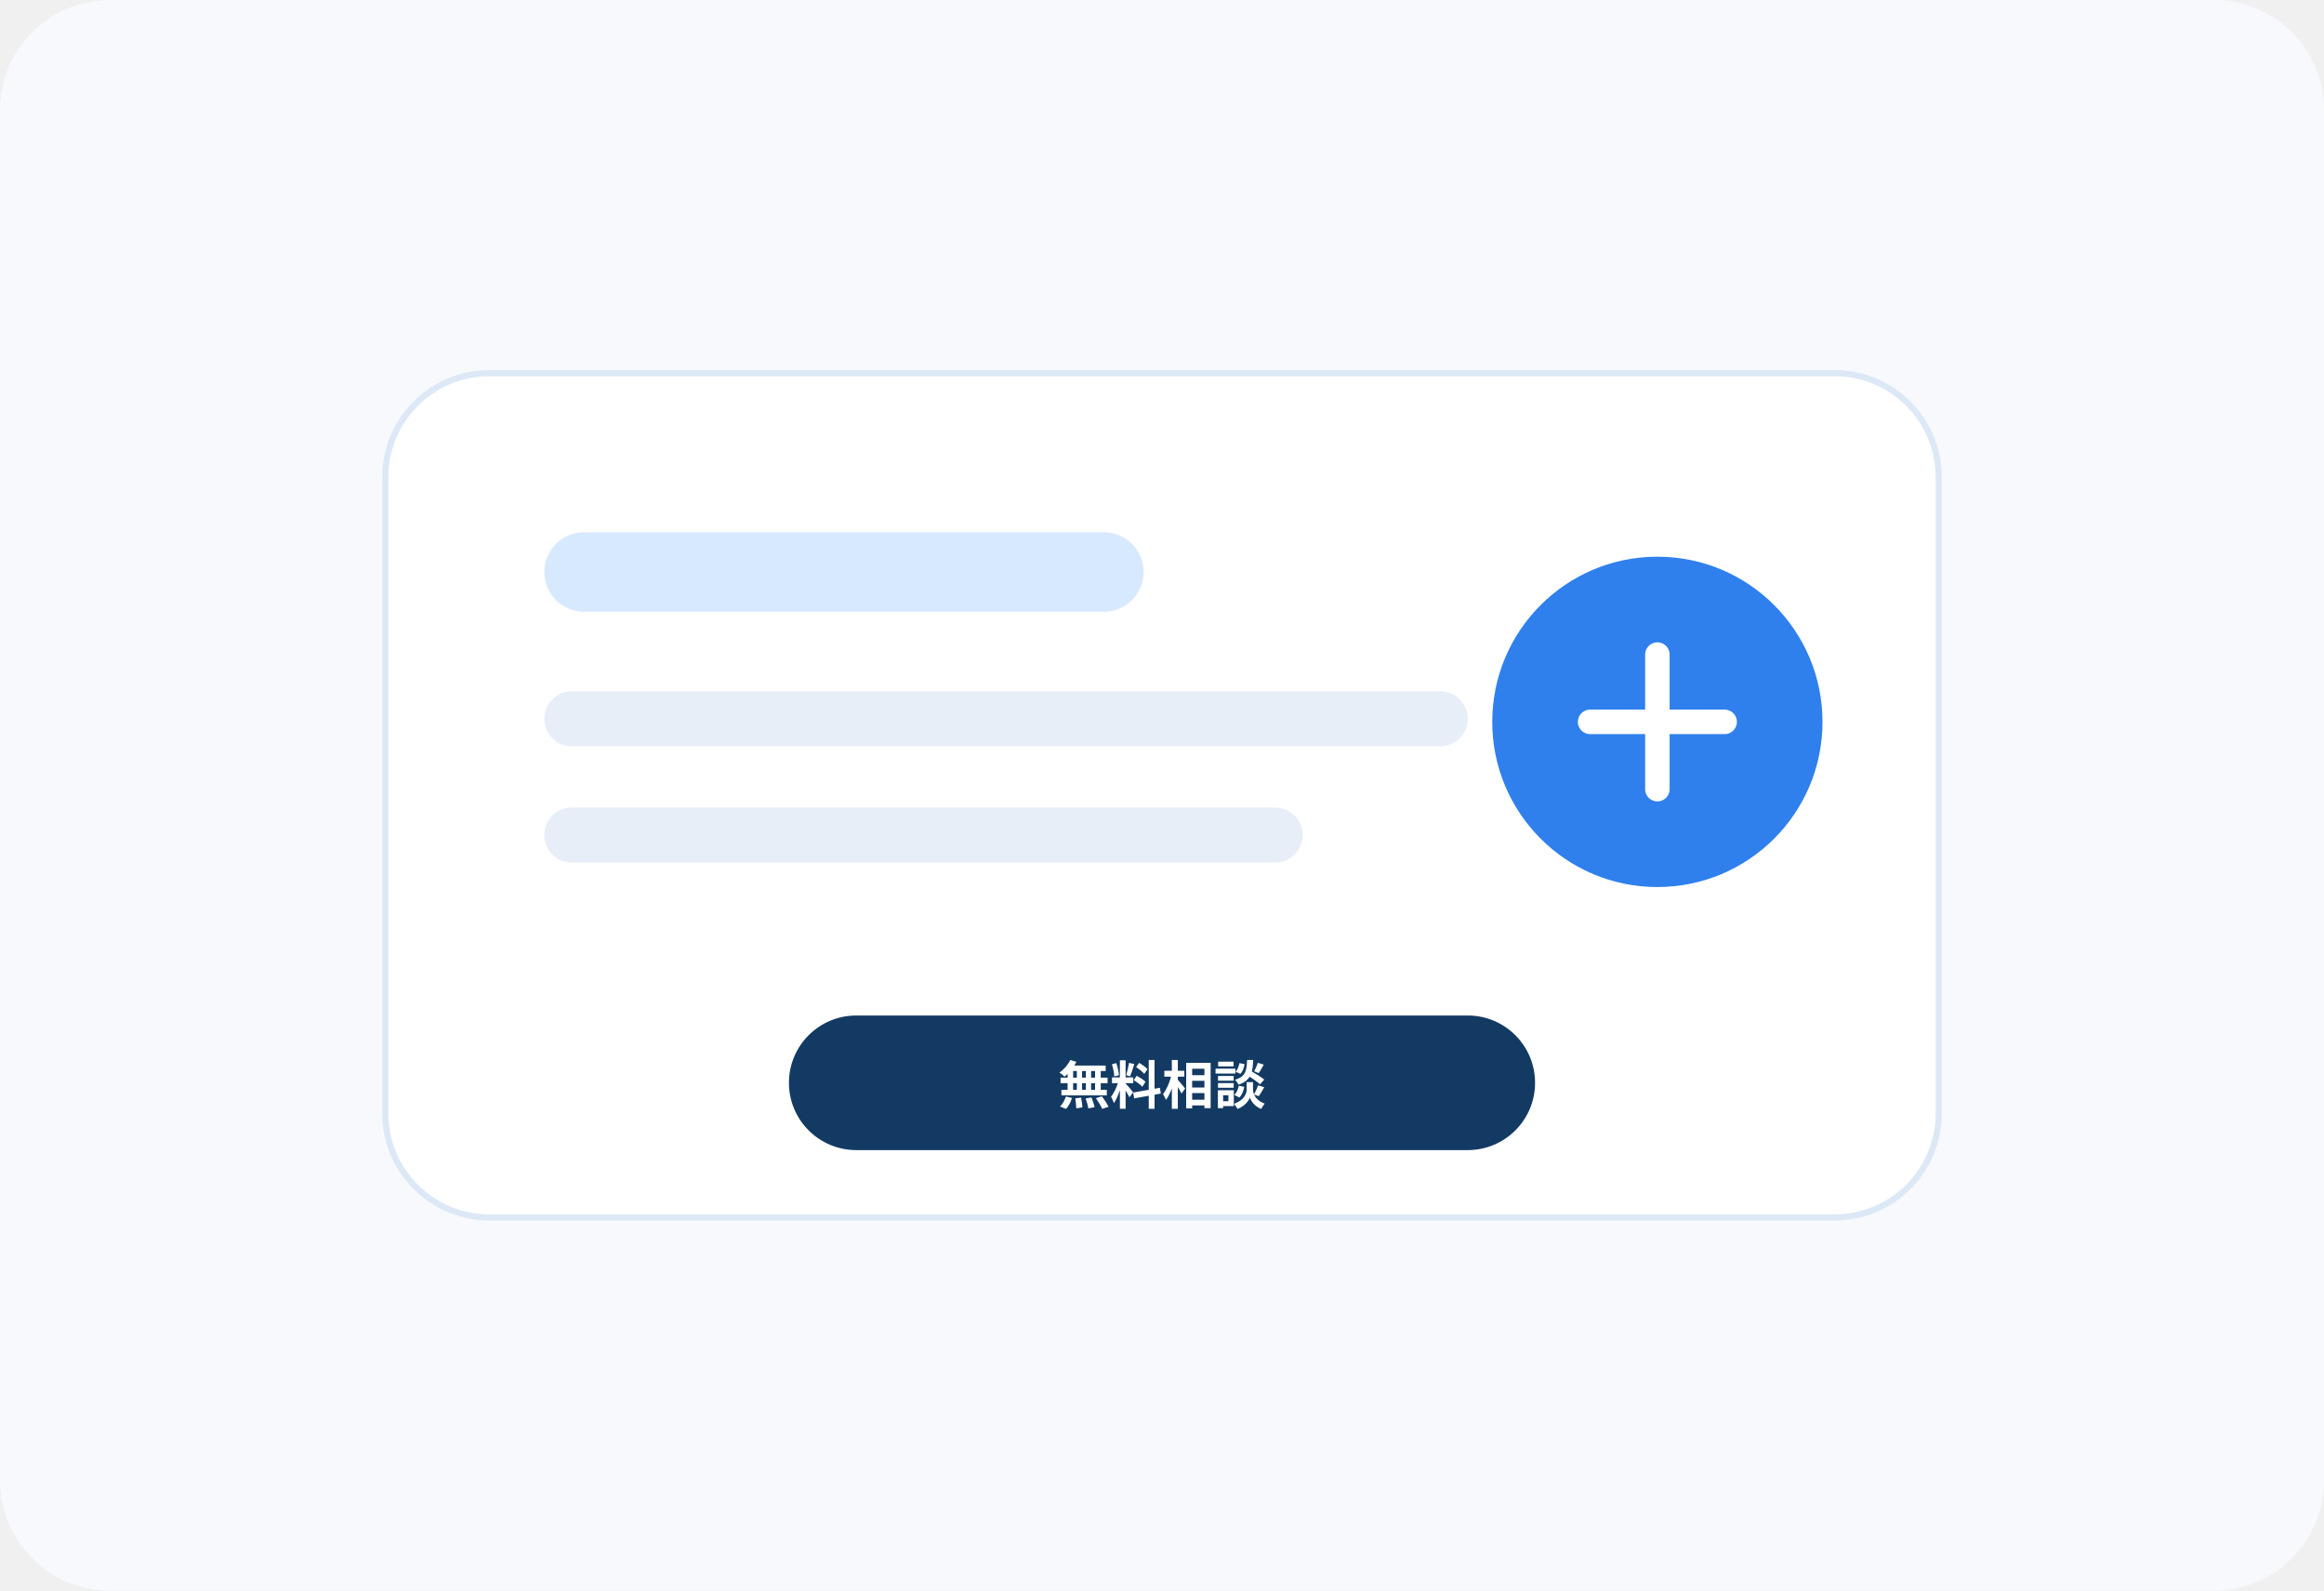
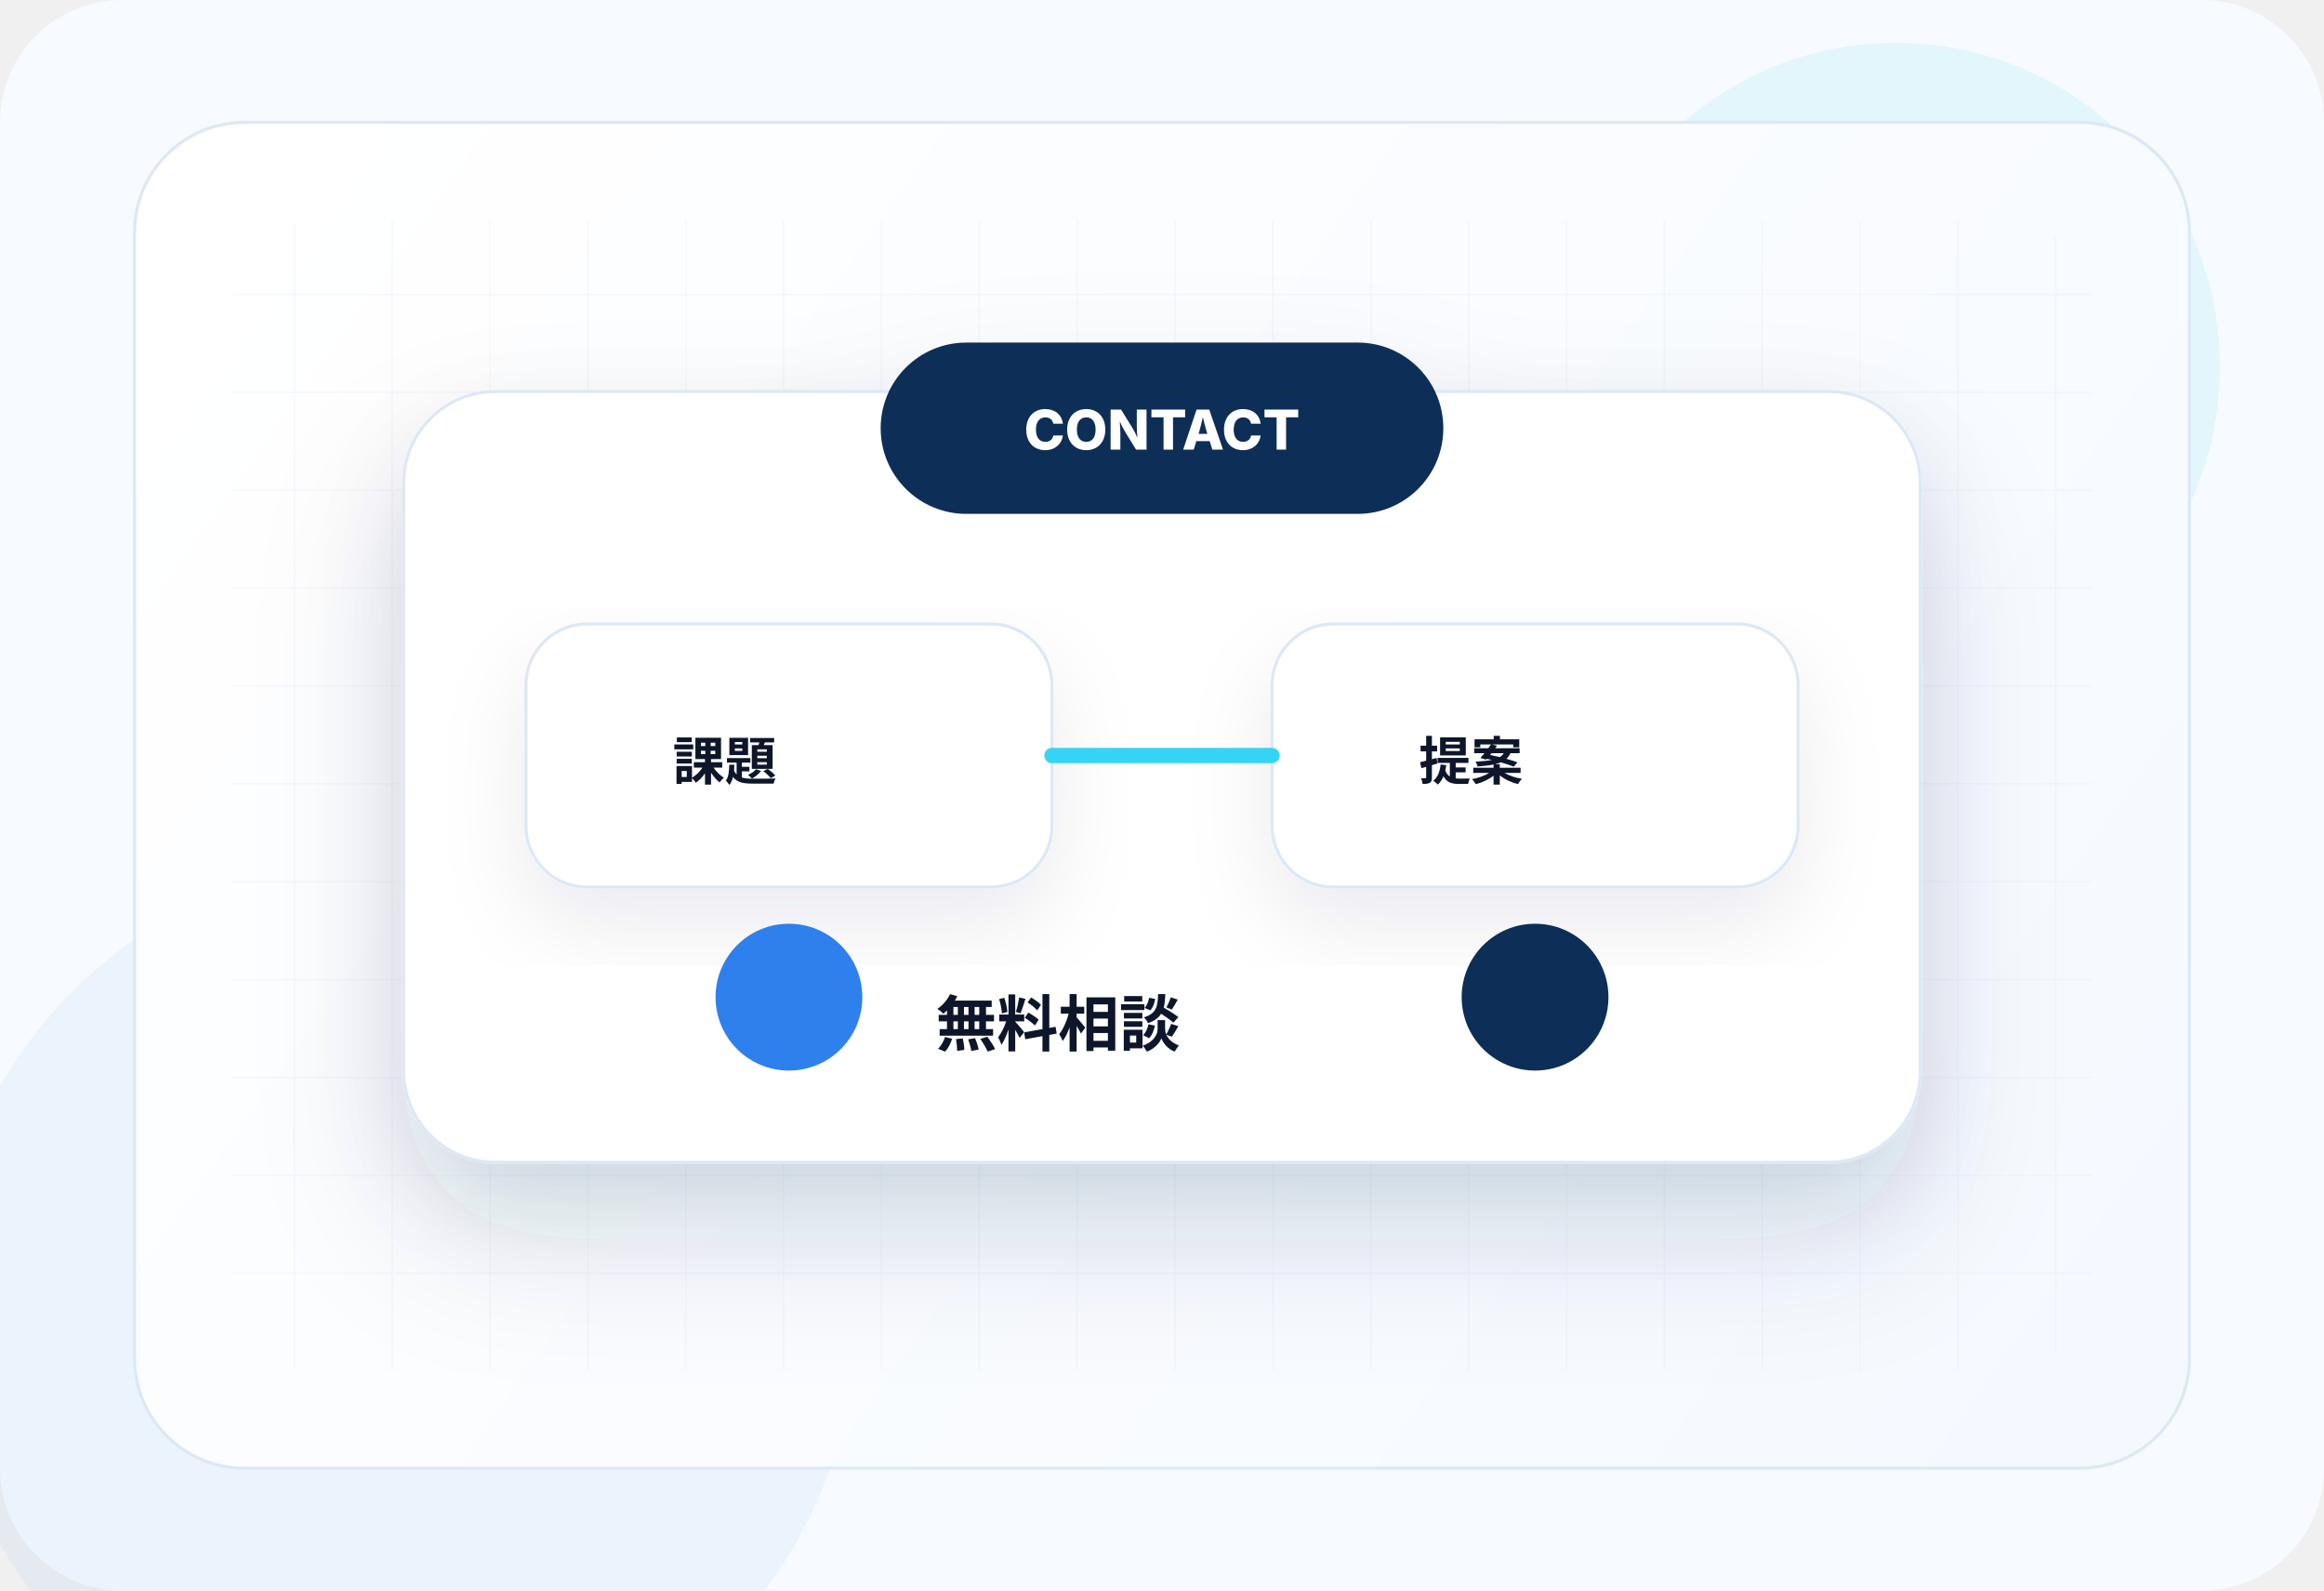
- <svg xmlns="http://www.w3.org/2000/svg" width="760" height="520" viewBox="0 0 760 520" role="img" aria-labelledby="title desc">
-   <rect width="760" height="520" rx="36" fill="#F7F9FC" />
-   <rect x="126" y="122" width="508" height="276" rx="34" fill="#fff" stroke="#DCE8F5" stroke-width="2" />
-   <rect x="178" y="174" width="196" height="26" rx="13" fill="#D7E9FF" />
-   <rect x="178" y="226" width="302" height="18" rx="9" fill="#E7EEF8" />
-   <rect x="178" y="264" width="248" height="18" rx="9" fill="#E7EEF8" />
-   <circle cx="542" cy="236" r="54" fill="#2F80ED" />
-   <path d="M520 236h44M542 214v44" stroke="#fff" stroke-width="8" stroke-linecap="round" />
-   <rect x="258" y="332" width="244" height="44" rx="22" fill="#133A63" />
-   <text x="380" y="361" text-anchor="middle" font-family="'Noto Sans JP',sans-serif" font-size="17" font-weight="800" fill="#fff">無料相談</text>
+ <svg xmlns="http://www.w3.org/2000/svg" width="760" height="520" viewBox="0 0 760 520" role="img" aria-labelledby="contact-title contact-desc">
+   <defs>
+     <linearGradient id="contact-blue" x1="96" y1="70" x2="660" y2="456" gradientUnits="userSpaceOnUse">
+       <stop offset="0" stop-color="#0B2D57" />
+       <stop offset=".58" stop-color="#1F6FE5" />
+       <stop offset="1" stop-color="#34D4F4" />
+     </linearGradient>
+     <linearGradient id="contact-surface" x1="80" y1="48" x2="680" y2="472" gradientUnits="userSpaceOnUse">
+       <stop offset="0" stop-color="#FFFFFF" />
+       <stop offset="1" stop-color="#F5F9FF" />
+     </linearGradient>
+     <filter id="contact-shadow" x="-20%" y="-20%" width="140%" height="150%">
+       <feDropShadow dx="0" dy="24" stdDeviation="24" flood-color="#0B2D57" flood-opacity=".12" />
+     </filter>
+     <filter id="contact-soft" x="-20%" y="-20%" width="140%" height="150%">
+       <feDropShadow dx="0" dy="12" stdDeviation="14" flood-color="#0B2D57" flood-opacity=".08" />
+     </filter>
+     <pattern id="contact-grid" width="32" height="32" patternUnits="userSpaceOnUse">
+       <path d="M32 0H0v32" fill="none" stroke="#D7E5F5" stroke-width="1" opacity=".55" />
+     </pattern>
+   </defs>
+   <rect width="760" height="520" rx="40" fill="#F7FAFE" />
+   <circle cx="620" cy="120" r="106" fill="#78E0F2" opacity=".16" />
+   <circle cx="130" cy="430" r="150" fill="#2F80ED" opacity=".06" />
+   <rect x="44" y="40" width="672" height="440" rx="36" fill="url(#contact-surface)" stroke="#DDE8F5" />
+   <rect x="76" y="72" width="608" height="376" rx="28" fill="url(#contact-grid)" opacity=".45" />
+   <g filter="url(#contact-shadow)">
+     <rect x="132" y="128" width="496" height="252" rx="30" fill="#FFFFFF" stroke="#DDE8F5" filter="url(#contact-soft)" />
+     <rect x="288" y="112" width="184" height="56" rx="28" fill="#0B2D57" />
+     <text x="380.0" y="147.0" text-anchor="middle" font-family="Manrope, Inter, sans-serif" font-size="18" font-weight="800" fill="#FFFFFF">CONTACT</text>
+     <rect x="172" y="204" width="172" height="86" rx="20" fill="#FFFFFF" stroke="#DDE8F5" filter="url(#contact-soft)" />
+     <text x="220" y="255" font-family="Noto Sans JP, Manrope, sans-serif" font-size="17" font-weight="800" fill="#0F172A">課題</text>
+     <rect x="416" y="204" width="172" height="86" rx="20" fill="#FFFFFF" stroke="#DDE8F5" filter="url(#contact-soft)" />
+     <text x="464" y="255" font-family="Noto Sans JP, Manrope, sans-serif" font-size="17" font-weight="800" fill="#0F172A">提案</text>
+     <path d="M344 247L416 247" stroke="#34D4F4" stroke-width="5" stroke-linecap="round" />
+     <circle cx="258" cy="326" r="24" fill="#2F80ED" />
+     <circle cx="502" cy="326" r="24" fill="#0B2D57" />
+     <text x="306" y="342" font-family="Noto Sans JP, Manrope, sans-serif" font-size="20" font-weight="800" fill="#0F172A">無料相談</text>
+   </g>
</svg>
